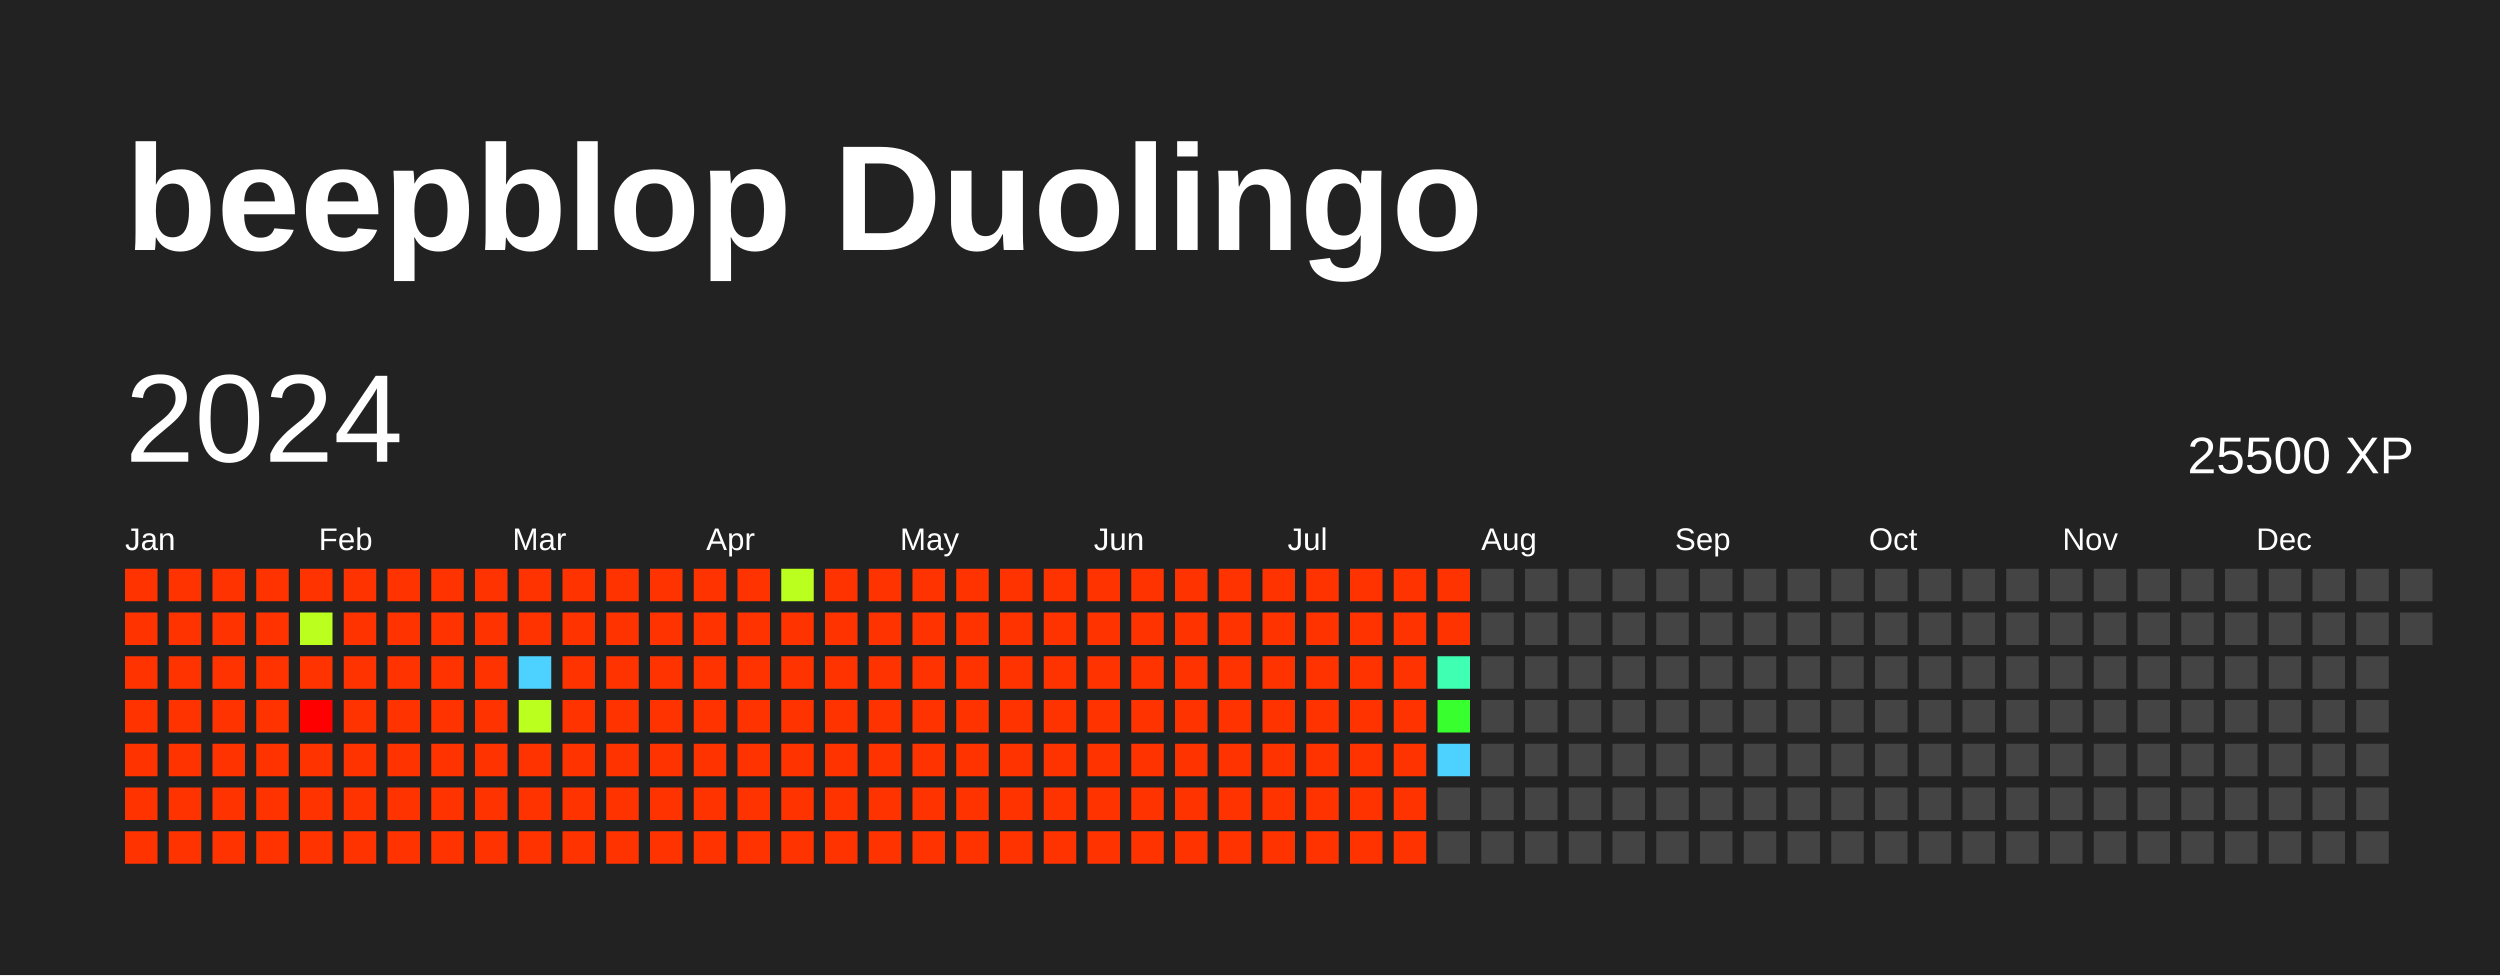
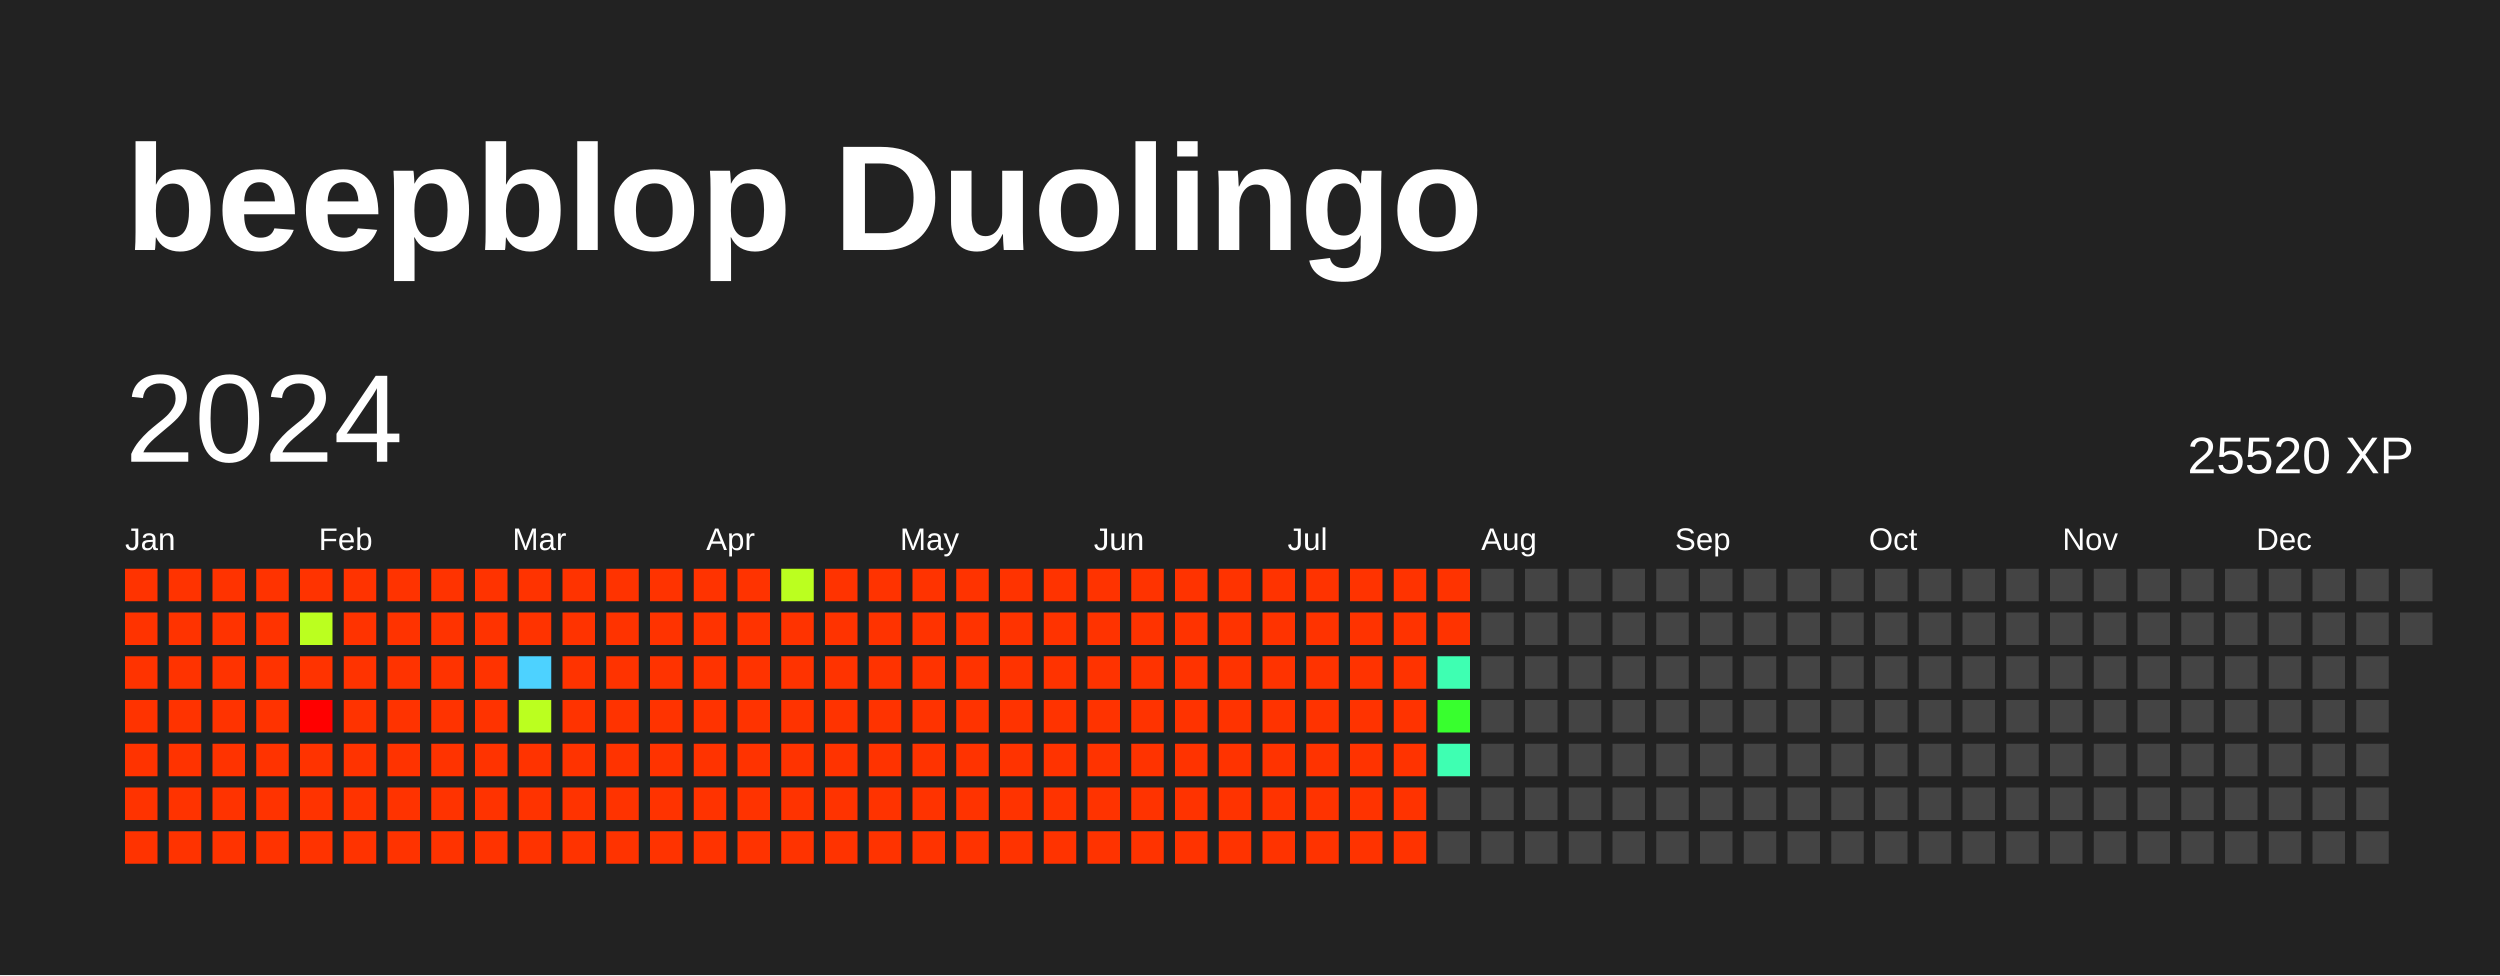
<svg xmlns="http://www.w3.org/2000/svg" baseProfile="full" height="78mm" version="1.1" viewBox="0,0,200,78" width="200mm">
  <defs />
  <rect fill="#222222" height="78" width="200" x="0" y="0" />
  <text fill="#FFFFFF" style="font-size:12px; font-family:Arial; font-weight:bold;" x="10" y="20">beepblop Duolingo</text>
  <text dominant-baseline="hanging" fill="#FFFFFF" style="font-size:10.0px; font-family:Arial;" x="10" y="30">2024</text>
-   <text dominant-baseline="hanging" fill="#FFFFFF" style="font-size:4.125px; font-family:Arial;" x="175" y="35">25500 XP</text>
+   <text dominant-baseline="hanging" fill="#FFFFFF" style="font-size:4.125px; font-family:Arial;" x="175" y="35">25520 XP</text>
  <text fill="#FFFFFF" style="font-size:2.5px; font-family:Arial" x="10.0" y="44">Jan</text>
  <text fill="#FFFFFF" style="font-size:2.5px; font-family:Arial" x="25.5" y="44">Feb</text>
  <text fill="#FFFFFF" style="font-size:2.5px; font-family:Arial" x="41.0" y="44">Mar</text>
  <text fill="#FFFFFF" style="font-size:2.5px; font-family:Arial" x="56.5" y="44">Apr</text>
  <text fill="#FFFFFF" style="font-size:2.5px; font-family:Arial" x="72.0" y="44">May</text>
  <text fill="#FFFFFF" style="font-size:2.5px; font-family:Arial" x="87.5" y="44">Jun</text>
  <text fill="#FFFFFF" style="font-size:2.5px; font-family:Arial" x="103.0" y="44">Jul</text>
  <text fill="#FFFFFF" style="font-size:2.5px; font-family:Arial" x="118.5" y="44">Aug</text>
  <text fill="#FFFFFF" style="font-size:2.5px; font-family:Arial" x="134.0" y="44">Sep</text>
  <text fill="#FFFFFF" style="font-size:2.5px; font-family:Arial" x="149.5" y="44">Oct</text>
  <text fill="#FFFFFF" style="font-size:2.5px; font-family:Arial" x="165.0" y="44">Nov</text>
  <text fill="#FFFFFF" style="font-size:2.5px; font-family:Arial" x="180.5" y="44">Dec</text>
  <rect fill="#ff3300" height="2.6" width="2.6" x="10.0" y="45.5" />
  <rect fill="#ff3300" height="2.6" width="2.6" x="10.0" y="49.0" />
  <rect fill="#ff3300" height="2.6" width="2.6" x="10.0" y="52.5" />
  <rect fill="#ff3300" height="2.6" width="2.6" x="10.0" y="56.0" />
  <rect fill="#ff3300" height="2.6" width="2.6" x="10.0" y="59.5" />
  <rect fill="#ff3300" height="2.6" width="2.6" x="10.0" y="63.0" />
  <rect fill="#ff3300" height="2.6" width="2.6" x="10.0" y="66.5" />
  <rect fill="#ff3300" height="2.6" width="2.6" x="13.5" y="45.5" />
  <rect fill="#ff3300" height="2.6" width="2.6" x="13.5" y="49.0" />
  <rect fill="#ff3300" height="2.6" width="2.6" x="13.5" y="52.5" />
  <rect fill="#ff3300" height="2.6" width="2.6" x="13.5" y="56.0" />
  <rect fill="#ff3300" height="2.6" width="2.6" x="13.5" y="59.5" />
  <rect fill="#ff3300" height="2.6" width="2.6" x="13.5" y="63.0" />
  <rect fill="#ff3300" height="2.6" width="2.6" x="13.5" y="66.5" />
  <rect fill="#ff3300" height="2.6" width="2.6" x="17.0" y="45.5" />
  <rect fill="#ff3300" height="2.6" width="2.6" x="17.0" y="49.0" />
  <rect fill="#ff3300" height="2.6" width="2.6" x="17.0" y="52.5" />
  <rect fill="#ff3300" height="2.6" width="2.6" x="17.0" y="56.0" />
  <rect fill="#ff3300" height="2.6" width="2.6" x="17.0" y="59.5" />
  <rect fill="#ff3300" height="2.6" width="2.6" x="17.0" y="63.0" />
  <rect fill="#ff3300" height="2.6" width="2.6" x="17.0" y="66.5" />
  <rect fill="#ff3300" height="2.6" width="2.6" x="20.5" y="45.5" />
  <rect fill="#ff3300" height="2.6" width="2.6" x="20.5" y="49.0" />
  <rect fill="#ff3300" height="2.6" width="2.6" x="20.5" y="52.5" />
  <rect fill="#ff3300" height="2.6" width="2.6" x="20.5" y="56.0" />
  <rect fill="#ff3300" height="2.6" width="2.6" x="20.5" y="59.5" />
  <rect fill="#ff3300" height="2.6" width="2.6" x="20.5" y="63.0" />
  <rect fill="#ff3300" height="2.6" width="2.6" x="20.5" y="66.5" />
  <rect fill="#ff3300" height="2.6" width="2.6" x="24.0" y="45.5" />
  <rect fill="#bbff1f" height="2.6" width="2.6" x="24.0" y="49.0" />
  <rect fill="#ff3300" height="2.6" width="2.6" x="24.0" y="52.5" />
  <rect fill="red" height="2.6" width="2.6" x="24.0" y="56.0" />
  <rect fill="#ff3300" height="2.6" width="2.6" x="24.0" y="59.5" />
  <rect fill="#ff3300" height="2.6" width="2.6" x="24.0" y="63.0" />
  <rect fill="#ff3300" height="2.6" width="2.6" x="24.0" y="66.5" />
  <rect fill="#ff3300" height="2.6" width="2.6" x="27.5" y="45.5" />
  <rect fill="#ff3300" height="2.6" width="2.6" x="27.5" y="49.0" />
  <rect fill="#ff3300" height="2.6" width="2.6" x="27.5" y="52.5" />
  <rect fill="#ff3300" height="2.6" width="2.6" x="27.5" y="56.0" />
  <rect fill="#ff3300" height="2.6" width="2.6" x="27.5" y="59.5" />
  <rect fill="#ff3300" height="2.6" width="2.6" x="27.5" y="63.0" />
  <rect fill="#ff3300" height="2.6" width="2.6" x="27.5" y="66.5" />
  <rect fill="#ff3300" height="2.6" width="2.6" x="31.0" y="45.5" />
  <rect fill="#ff3300" height="2.6" width="2.6" x="31.0" y="49.0" />
  <rect fill="#ff3300" height="2.6" width="2.6" x="31.0" y="52.5" />
  <rect fill="#ff3300" height="2.6" width="2.6" x="31.0" y="56.0" />
  <rect fill="#ff3300" height="2.6" width="2.6" x="31.0" y="59.5" />
  <rect fill="#ff3300" height="2.6" width="2.6" x="31.0" y="63.0" />
  <rect fill="#ff3300" height="2.6" width="2.6" x="31.0" y="66.5" />
  <rect fill="#ff3300" height="2.6" width="2.6" x="34.5" y="45.5" />
  <rect fill="#ff3300" height="2.6" width="2.6" x="34.5" y="49.0" />
  <rect fill="#ff3300" height="2.6" width="2.6" x="34.5" y="52.5" />
  <rect fill="#ff3300" height="2.6" width="2.6" x="34.5" y="56.0" />
  <rect fill="#ff3300" height="2.6" width="2.6" x="34.5" y="59.5" />
  <rect fill="#ff3300" height="2.6" width="2.6" x="34.5" y="63.0" />
  <rect fill="#ff3300" height="2.6" width="2.6" x="34.5" y="66.5" />
  <rect fill="#ff3300" height="2.6" width="2.6" x="38.0" y="45.5" />
  <rect fill="#ff3300" height="2.6" width="2.6" x="38.0" y="49.0" />
  <rect fill="#ff3300" height="2.6" width="2.6" x="38.0" y="52.5" />
  <rect fill="#ff3300" height="2.6" width="2.6" x="38.0" y="56.0" />
  <rect fill="#ff3300" height="2.6" width="2.6" x="38.0" y="59.5" />
  <rect fill="#ff3300" height="2.6" width="2.6" x="38.0" y="63.0" />
  <rect fill="#ff3300" height="2.6" width="2.6" x="38.0" y="66.5" />
  <rect fill="#ff3300" height="2.6" width="2.6" x="41.5" y="45.5" />
  <rect fill="#ff3300" height="2.6" width="2.6" x="41.5" y="49.0" />
  <rect fill="#4dd2ff" height="2.6" width="2.6" x="41.5" y="52.5" />
  <rect fill="#bbff1f" height="2.6" width="2.6" x="41.5" y="56.0" />
  <rect fill="#ff3300" height="2.6" width="2.6" x="41.5" y="59.5" />
  <rect fill="#ff3300" height="2.6" width="2.6" x="41.5" y="63.0" />
  <rect fill="#ff3300" height="2.6" width="2.6" x="41.5" y="66.5" />
  <rect fill="#ff3300" height="2.6" width="2.6" x="45.0" y="45.5" />
  <rect fill="#ff3300" height="2.6" width="2.6" x="45.0" y="49.0" />
  <rect fill="#ff3300" height="2.6" width="2.6" x="45.0" y="52.5" />
  <rect fill="#ff3300" height="2.6" width="2.6" x="45.0" y="56.0" />
  <rect fill="#ff3300" height="2.6" width="2.6" x="45.0" y="59.5" />
  <rect fill="#ff3300" height="2.6" width="2.6" x="45.0" y="63.0" />
  <rect fill="#ff3300" height="2.6" width="2.6" x="45.0" y="66.5" />
  <rect fill="#ff3300" height="2.6" width="2.6" x="48.5" y="45.5" />
  <rect fill="#ff3300" height="2.6" width="2.6" x="48.5" y="49.0" />
  <rect fill="#ff3300" height="2.6" width="2.6" x="48.5" y="52.5" />
  <rect fill="#ff3300" height="2.6" width="2.6" x="48.5" y="56.0" />
  <rect fill="#ff3300" height="2.6" width="2.6" x="48.5" y="59.5" />
  <rect fill="#ff3300" height="2.6" width="2.6" x="48.5" y="63.0" />
  <rect fill="#ff3300" height="2.6" width="2.6" x="48.5" y="66.5" />
  <rect fill="#ff3300" height="2.6" width="2.6" x="52.0" y="45.5" />
  <rect fill="#ff3300" height="2.6" width="2.6" x="52.0" y="49.0" />
  <rect fill="#ff3300" height="2.6" width="2.6" x="52.0" y="52.5" />
  <rect fill="#ff3300" height="2.6" width="2.6" x="52.0" y="56.0" />
  <rect fill="#ff3300" height="2.6" width="2.6" x="52.0" y="59.5" />
  <rect fill="#ff3300" height="2.6" width="2.6" x="52.0" y="63.0" />
  <rect fill="#ff3300" height="2.6" width="2.6" x="52.0" y="66.5" />
  <rect fill="#ff3300" height="2.6" width="2.6" x="55.5" y="45.5" />
  <rect fill="#ff3300" height="2.6" width="2.6" x="55.5" y="49.0" />
  <rect fill="#ff3300" height="2.6" width="2.6" x="55.5" y="52.5" />
  <rect fill="#ff3300" height="2.6" width="2.6" x="55.5" y="56.0" />
  <rect fill="#ff3300" height="2.6" width="2.6" x="55.5" y="59.5" />
  <rect fill="#ff3300" height="2.6" width="2.6" x="55.5" y="63.0" />
  <rect fill="#ff3300" height="2.6" width="2.6" x="55.5" y="66.5" />
  <rect fill="#ff3300" height="2.6" width="2.6" x="59.0" y="45.5" />
  <rect fill="#ff3300" height="2.6" width="2.6" x="59.0" y="49.0" />
  <rect fill="#ff3300" height="2.6" width="2.6" x="59.0" y="52.5" />
  <rect fill="#ff3300" height="2.6" width="2.6" x="59.0" y="56.0" />
  <rect fill="#ff3300" height="2.6" width="2.6" x="59.0" y="59.5" />
  <rect fill="#ff3300" height="2.6" width="2.6" x="59.0" y="63.0" />
  <rect fill="#ff3300" height="2.6" width="2.6" x="59.0" y="66.5" />
  <rect fill="#bbff1f" height="2.6" width="2.6" x="62.5" y="45.5" />
  <rect fill="#ff3300" height="2.6" width="2.6" x="62.5" y="49.0" />
  <rect fill="#ff3300" height="2.6" width="2.6" x="62.5" y="52.5" />
  <rect fill="#ff3300" height="2.6" width="2.6" x="62.5" y="56.0" />
  <rect fill="#ff3300" height="2.6" width="2.6" x="62.5" y="59.5" />
  <rect fill="#ff3300" height="2.6" width="2.6" x="62.5" y="63.0" />
  <rect fill="#ff3300" height="2.6" width="2.6" x="62.5" y="66.5" />
  <rect fill="#ff3300" height="2.6" width="2.6" x="66.0" y="45.5" />
  <rect fill="#ff3300" height="2.6" width="2.6" x="66.0" y="49.0" />
  <rect fill="#ff3300" height="2.6" width="2.6" x="66.0" y="52.5" />
  <rect fill="#ff3300" height="2.6" width="2.6" x="66.0" y="56.0" />
  <rect fill="#ff3300" height="2.6" width="2.6" x="66.0" y="59.5" />
  <rect fill="#ff3300" height="2.6" width="2.6" x="66.0" y="63.0" />
  <rect fill="#ff3300" height="2.6" width="2.6" x="66.0" y="66.5" />
  <rect fill="#ff3300" height="2.6" width="2.6" x="69.5" y="45.5" />
  <rect fill="#ff3300" height="2.6" width="2.6" x="69.5" y="49.0" />
  <rect fill="#ff3300" height="2.6" width="2.6" x="69.5" y="52.5" />
  <rect fill="#ff3300" height="2.6" width="2.6" x="69.5" y="56.0" />
  <rect fill="#ff3300" height="2.6" width="2.6" x="69.5" y="59.5" />
  <rect fill="#ff3300" height="2.6" width="2.6" x="69.5" y="63.0" />
  <rect fill="#ff3300" height="2.6" width="2.6" x="69.5" y="66.5" />
  <rect fill="#ff3300" height="2.6" width="2.6" x="73.0" y="45.5" />
  <rect fill="#ff3300" height="2.6" width="2.6" x="73.0" y="49.0" />
  <rect fill="#ff3300" height="2.6" width="2.6" x="73.0" y="52.5" />
  <rect fill="#ff3300" height="2.6" width="2.6" x="73.0" y="56.0" />
  <rect fill="#ff3300" height="2.6" width="2.6" x="73.0" y="59.5" />
  <rect fill="#ff3300" height="2.6" width="2.6" x="73.0" y="63.0" />
  <rect fill="#ff3300" height="2.6" width="2.6" x="73.0" y="66.5" />
  <rect fill="#ff3300" height="2.6" width="2.6" x="76.5" y="45.5" />
  <rect fill="#ff3300" height="2.6" width="2.6" x="76.5" y="49.0" />
  <rect fill="#ff3300" height="2.6" width="2.6" x="76.5" y="52.5" />
  <rect fill="#ff3300" height="2.6" width="2.6" x="76.5" y="56.0" />
  <rect fill="#ff3300" height="2.6" width="2.6" x="76.5" y="59.5" />
  <rect fill="#ff3300" height="2.6" width="2.6" x="76.5" y="63.0" />
  <rect fill="#ff3300" height="2.6" width="2.6" x="76.5" y="66.5" />
  <rect fill="#ff3300" height="2.6" width="2.6" x="80.0" y="45.5" />
  <rect fill="#ff3300" height="2.6" width="2.6" x="80.0" y="49.0" />
  <rect fill="#ff3300" height="2.6" width="2.6" x="80.0" y="52.5" />
  <rect fill="#ff3300" height="2.6" width="2.6" x="80.0" y="56.0" />
  <rect fill="#ff3300" height="2.6" width="2.6" x="80.0" y="59.5" />
  <rect fill="#ff3300" height="2.6" width="2.6" x="80.0" y="63.0" />
  <rect fill="#ff3300" height="2.6" width="2.6" x="80.0" y="66.5" />
  <rect fill="#ff3300" height="2.6" width="2.6" x="83.5" y="45.5" />
  <rect fill="#ff3300" height="2.6" width="2.6" x="83.5" y="49.0" />
  <rect fill="#ff3300" height="2.6" width="2.6" x="83.5" y="52.5" />
  <rect fill="#ff3300" height="2.6" width="2.6" x="83.5" y="56.0" />
  <rect fill="#ff3300" height="2.6" width="2.6" x="83.5" y="59.5" />
  <rect fill="#ff3300" height="2.6" width="2.6" x="83.5" y="63.0" />
  <rect fill="#ff3300" height="2.6" width="2.6" x="83.5" y="66.5" />
  <rect fill="#ff3300" height="2.6" width="2.6" x="87.0" y="45.5" />
  <rect fill="#ff3300" height="2.6" width="2.6" x="87.0" y="49.0" />
  <rect fill="#ff3300" height="2.6" width="2.6" x="87.0" y="52.5" />
  <rect fill="#ff3300" height="2.6" width="2.6" x="87.0" y="56.0" />
  <rect fill="#ff3300" height="2.6" width="2.6" x="87.0" y="59.5" />
  <rect fill="#ff3300" height="2.6" width="2.6" x="87.0" y="63.0" />
  <rect fill="#ff3300" height="2.6" width="2.6" x="87.0" y="66.5" />
  <rect fill="#ff3300" height="2.6" width="2.6" x="90.5" y="45.5" />
  <rect fill="#ff3300" height="2.6" width="2.6" x="90.5" y="49.0" />
  <rect fill="#ff3300" height="2.6" width="2.6" x="90.5" y="52.5" />
  <rect fill="#ff3300" height="2.6" width="2.6" x="90.5" y="56.0" />
  <rect fill="#ff3300" height="2.6" width="2.6" x="90.5" y="59.5" />
  <rect fill="#ff3300" height="2.6" width="2.6" x="90.5" y="63.0" />
  <rect fill="#ff3300" height="2.6" width="2.6" x="90.5" y="66.5" />
  <rect fill="#ff3300" height="2.6" width="2.6" x="94.0" y="45.5" />
  <rect fill="#ff3300" height="2.6" width="2.6" x="94.0" y="49.0" />
  <rect fill="#ff3300" height="2.6" width="2.6" x="94.0" y="52.5" />
  <rect fill="#ff3300" height="2.6" width="2.6" x="94.0" y="56.0" />
  <rect fill="#ff3300" height="2.6" width="2.6" x="94.0" y="59.5" />
  <rect fill="#ff3300" height="2.6" width="2.6" x="94.0" y="63.0" />
  <rect fill="#ff3300" height="2.6" width="2.6" x="94.0" y="66.5" />
  <rect fill="#ff3300" height="2.6" width="2.6" x="97.5" y="45.5" />
  <rect fill="#ff3300" height="2.6" width="2.6" x="97.5" y="49.0" />
  <rect fill="#ff3300" height="2.6" width="2.6" x="97.5" y="52.5" />
  <rect fill="#ff3300" height="2.6" width="2.6" x="97.5" y="56.0" />
  <rect fill="#ff3300" height="2.6" width="2.6" x="97.5" y="59.5" />
  <rect fill="#ff3300" height="2.6" width="2.6" x="97.5" y="63.0" />
  <rect fill="#ff3300" height="2.6" width="2.6" x="97.5" y="66.5" />
  <rect fill="#ff3300" height="2.6" width="2.6" x="101.0" y="45.5" />
  <rect fill="#ff3300" height="2.6" width="2.6" x="101.0" y="49.0" />
  <rect fill="#ff3300" height="2.6" width="2.6" x="101.0" y="52.5" />
  <rect fill="#ff3300" height="2.6" width="2.6" x="101.0" y="56.0" />
  <rect fill="#ff3300" height="2.6" width="2.6" x="101.0" y="59.5" />
  <rect fill="#ff3300" height="2.6" width="2.6" x="101.0" y="63.0" />
  <rect fill="#ff3300" height="2.6" width="2.6" x="101.0" y="66.5" />
  <rect fill="#ff3300" height="2.6" width="2.6" x="104.5" y="45.5" />
  <rect fill="#ff3300" height="2.6" width="2.6" x="104.5" y="49.0" />
  <rect fill="#ff3300" height="2.6" width="2.6" x="104.5" y="52.5" />
  <rect fill="#ff3300" height="2.6" width="2.6" x="104.5" y="56.0" />
  <rect fill="#ff3300" height="2.6" width="2.6" x="104.5" y="59.5" />
  <rect fill="#ff3300" height="2.6" width="2.6" x="104.5" y="63.0" />
  <rect fill="#ff3300" height="2.6" width="2.6" x="104.5" y="66.5" />
  <rect fill="#ff3300" height="2.6" width="2.6" x="108.0" y="45.5" />
  <rect fill="#ff3300" height="2.6" width="2.6" x="108.0" y="49.0" />
  <rect fill="#ff3300" height="2.6" width="2.6" x="108.0" y="52.5" />
  <rect fill="#ff3300" height="2.6" width="2.6" x="108.0" y="56.0" />
  <rect fill="#ff3300" height="2.6" width="2.6" x="108.0" y="59.5" />
  <rect fill="#ff3300" height="2.6" width="2.6" x="108.0" y="63.0" />
  <rect fill="#ff3300" height="2.6" width="2.6" x="108.0" y="66.5" />
  <rect fill="#ff3300" height="2.6" width="2.6" x="111.5" y="45.5" />
  <rect fill="#ff3300" height="2.6" width="2.6" x="111.5" y="49.0" />
  <rect fill="#ff3300" height="2.6" width="2.6" x="111.5" y="52.5" />
  <rect fill="#ff3300" height="2.6" width="2.6" x="111.5" y="56.0" />
  <rect fill="#ff3300" height="2.6" width="2.6" x="111.5" y="59.5" />
  <rect fill="#ff3300" height="2.6" width="2.6" x="111.5" y="63.0" />
  <rect fill="#ff3300" height="2.6" width="2.6" x="111.5" y="66.5" />
  <rect fill="#ff3300" height="2.6" width="2.6" x="115.0" y="45.5" />
  <rect fill="#ff3300" height="2.6" width="2.6" x="115.0" y="49.0" />
  <rect fill="#3effb2" height="2.6" width="2.6" x="115.0" y="52.5" />
  <rect fill="#38ff2e" height="2.6" width="2.6" x="115.0" y="56.0" />
-   <rect fill="#4dd2ff" height="2.6" width="2.6" x="115.0" y="59.5" />
+   <rect fill="#3effb2" height="2.6" width="2.6" x="115.0" y="59.5" />
  <rect fill="#444444" height="2.6" width="2.6" x="115.0" y="63.0" />
  <rect fill="#444444" height="2.6" width="2.6" x="115.0" y="66.5" />
  <rect fill="#444444" height="2.6" width="2.6" x="118.5" y="45.5" />
  <rect fill="#444444" height="2.6" width="2.6" x="118.5" y="49.0" />
  <rect fill="#444444" height="2.6" width="2.6" x="118.5" y="52.5" />
  <rect fill="#444444" height="2.6" width="2.6" x="118.5" y="56.0" />
  <rect fill="#444444" height="2.6" width="2.6" x="118.5" y="59.5" />
  <rect fill="#444444" height="2.6" width="2.6" x="118.5" y="63.0" />
  <rect fill="#444444" height="2.6" width="2.6" x="118.5" y="66.5" />
  <rect fill="#444444" height="2.6" width="2.6" x="122.0" y="45.5" />
  <rect fill="#444444" height="2.6" width="2.6" x="122.0" y="49.0" />
  <rect fill="#444444" height="2.6" width="2.6" x="122.0" y="52.5" />
  <rect fill="#444444" height="2.6" width="2.6" x="122.0" y="56.0" />
  <rect fill="#444444" height="2.6" width="2.6" x="122.0" y="59.5" />
  <rect fill="#444444" height="2.6" width="2.6" x="122.0" y="63.0" />
  <rect fill="#444444" height="2.6" width="2.6" x="122.0" y="66.5" />
  <rect fill="#444444" height="2.6" width="2.6" x="125.5" y="45.5" />
  <rect fill="#444444" height="2.6" width="2.6" x="125.5" y="49.0" />
  <rect fill="#444444" height="2.6" width="2.6" x="125.5" y="52.5" />
  <rect fill="#444444" height="2.6" width="2.6" x="125.5" y="56.0" />
  <rect fill="#444444" height="2.6" width="2.6" x="125.5" y="59.5" />
  <rect fill="#444444" height="2.6" width="2.6" x="125.5" y="63.0" />
  <rect fill="#444444" height="2.6" width="2.6" x="125.5" y="66.5" />
  <rect fill="#444444" height="2.6" width="2.6" x="129.0" y="45.5" />
  <rect fill="#444444" height="2.6" width="2.6" x="129.0" y="49.0" />
  <rect fill="#444444" height="2.6" width="2.6" x="129.0" y="52.5" />
  <rect fill="#444444" height="2.6" width="2.6" x="129.0" y="56.0" />
  <rect fill="#444444" height="2.6" width="2.6" x="129.0" y="59.5" />
  <rect fill="#444444" height="2.6" width="2.6" x="129.0" y="63.0" />
  <rect fill="#444444" height="2.6" width="2.6" x="129.0" y="66.5" />
  <rect fill="#444444" height="2.6" width="2.6" x="132.5" y="45.5" />
  <rect fill="#444444" height="2.6" width="2.6" x="132.5" y="49.0" />
  <rect fill="#444444" height="2.6" width="2.6" x="132.5" y="52.5" />
  <rect fill="#444444" height="2.6" width="2.6" x="132.5" y="56.0" />
  <rect fill="#444444" height="2.6" width="2.6" x="132.5" y="59.5" />
  <rect fill="#444444" height="2.6" width="2.6" x="132.5" y="63.0" />
  <rect fill="#444444" height="2.6" width="2.6" x="132.5" y="66.5" />
  <rect fill="#444444" height="2.6" width="2.6" x="136.0" y="45.5" />
  <rect fill="#444444" height="2.6" width="2.6" x="136.0" y="49.0" />
  <rect fill="#444444" height="2.6" width="2.6" x="136.0" y="52.5" />
  <rect fill="#444444" height="2.6" width="2.6" x="136.0" y="56.0" />
  <rect fill="#444444" height="2.6" width="2.6" x="136.0" y="59.5" />
  <rect fill="#444444" height="2.6" width="2.6" x="136.0" y="63.0" />
  <rect fill="#444444" height="2.6" width="2.6" x="136.0" y="66.5" />
  <rect fill="#444444" height="2.6" width="2.6" x="139.5" y="45.5" />
  <rect fill="#444444" height="2.6" width="2.6" x="139.5" y="49.0" />
  <rect fill="#444444" height="2.6" width="2.6" x="139.5" y="52.5" />
  <rect fill="#444444" height="2.6" width="2.6" x="139.5" y="56.0" />
  <rect fill="#444444" height="2.6" width="2.6" x="139.5" y="59.5" />
  <rect fill="#444444" height="2.6" width="2.6" x="139.5" y="63.0" />
  <rect fill="#444444" height="2.6" width="2.6" x="139.5" y="66.5" />
  <rect fill="#444444" height="2.6" width="2.6" x="143.0" y="45.5" />
  <rect fill="#444444" height="2.6" width="2.6" x="143.0" y="49.0" />
  <rect fill="#444444" height="2.6" width="2.6" x="143.0" y="52.5" />
  <rect fill="#444444" height="2.6" width="2.6" x="143.0" y="56.0" />
  <rect fill="#444444" height="2.6" width="2.6" x="143.0" y="59.5" />
  <rect fill="#444444" height="2.6" width="2.6" x="143.0" y="63.0" />
  <rect fill="#444444" height="2.6" width="2.6" x="143.0" y="66.5" />
  <rect fill="#444444" height="2.6" width="2.6" x="146.5" y="45.5" />
  <rect fill="#444444" height="2.6" width="2.6" x="146.5" y="49.0" />
  <rect fill="#444444" height="2.6" width="2.6" x="146.5" y="52.5" />
  <rect fill="#444444" height="2.6" width="2.6" x="146.5" y="56.0" />
  <rect fill="#444444" height="2.6" width="2.6" x="146.5" y="59.5" />
  <rect fill="#444444" height="2.6" width="2.6" x="146.5" y="63.0" />
  <rect fill="#444444" height="2.6" width="2.6" x="146.5" y="66.5" />
  <rect fill="#444444" height="2.6" width="2.6" x="150.0" y="45.5" />
  <rect fill="#444444" height="2.6" width="2.6" x="150.0" y="49.0" />
  <rect fill="#444444" height="2.6" width="2.6" x="150.0" y="52.5" />
  <rect fill="#444444" height="2.6" width="2.6" x="150.0" y="56.0" />
  <rect fill="#444444" height="2.6" width="2.6" x="150.0" y="59.5" />
  <rect fill="#444444" height="2.6" width="2.6" x="150.0" y="63.0" />
  <rect fill="#444444" height="2.6" width="2.6" x="150.0" y="66.5" />
  <rect fill="#444444" height="2.6" width="2.6" x="153.5" y="45.5" />
  <rect fill="#444444" height="2.6" width="2.6" x="153.5" y="49.0" />
  <rect fill="#444444" height="2.6" width="2.6" x="153.5" y="52.5" />
  <rect fill="#444444" height="2.6" width="2.6" x="153.5" y="56.0" />
  <rect fill="#444444" height="2.6" width="2.6" x="153.5" y="59.5" />
  <rect fill="#444444" height="2.6" width="2.6" x="153.5" y="63.0" />
  <rect fill="#444444" height="2.6" width="2.6" x="153.5" y="66.5" />
  <rect fill="#444444" height="2.6" width="2.6" x="157.0" y="45.5" />
  <rect fill="#444444" height="2.6" width="2.6" x="157.0" y="49.0" />
  <rect fill="#444444" height="2.6" width="2.6" x="157.0" y="52.5" />
  <rect fill="#444444" height="2.6" width="2.6" x="157.0" y="56.0" />
  <rect fill="#444444" height="2.6" width="2.6" x="157.0" y="59.5" />
  <rect fill="#444444" height="2.6" width="2.6" x="157.0" y="63.0" />
  <rect fill="#444444" height="2.6" width="2.6" x="157.0" y="66.5" />
  <rect fill="#444444" height="2.6" width="2.6" x="160.5" y="45.5" />
  <rect fill="#444444" height="2.6" width="2.6" x="160.5" y="49.0" />
  <rect fill="#444444" height="2.6" width="2.6" x="160.5" y="52.5" />
  <rect fill="#444444" height="2.6" width="2.6" x="160.5" y="56.0" />
  <rect fill="#444444" height="2.6" width="2.6" x="160.5" y="59.5" />
  <rect fill="#444444" height="2.6" width="2.6" x="160.5" y="63.0" />
  <rect fill="#444444" height="2.6" width="2.6" x="160.5" y="66.5" />
  <rect fill="#444444" height="2.6" width="2.6" x="164.0" y="45.5" />
  <rect fill="#444444" height="2.6" width="2.6" x="164.0" y="49.0" />
  <rect fill="#444444" height="2.6" width="2.6" x="164.0" y="52.5" />
  <rect fill="#444444" height="2.6" width="2.6" x="164.0" y="56.0" />
  <rect fill="#444444" height="2.6" width="2.6" x="164.0" y="59.5" />
  <rect fill="#444444" height="2.6" width="2.6" x="164.0" y="63.0" />
  <rect fill="#444444" height="2.6" width="2.6" x="164.0" y="66.5" />
  <rect fill="#444444" height="2.6" width="2.6" x="167.5" y="45.5" />
  <rect fill="#444444" height="2.6" width="2.6" x="167.5" y="49.0" />
  <rect fill="#444444" height="2.6" width="2.6" x="167.5" y="52.5" />
  <rect fill="#444444" height="2.6" width="2.6" x="167.5" y="56.0" />
  <rect fill="#444444" height="2.6" width="2.6" x="167.5" y="59.5" />
  <rect fill="#444444" height="2.6" width="2.6" x="167.5" y="63.0" />
  <rect fill="#444444" height="2.6" width="2.6" x="167.5" y="66.5" />
  <rect fill="#444444" height="2.6" width="2.6" x="171.0" y="45.5" />
  <rect fill="#444444" height="2.6" width="2.6" x="171.0" y="49.0" />
  <rect fill="#444444" height="2.6" width="2.6" x="171.0" y="52.5" />
  <rect fill="#444444" height="2.6" width="2.6" x="171.0" y="56.0" />
  <rect fill="#444444" height="2.6" width="2.6" x="171.0" y="59.5" />
  <rect fill="#444444" height="2.6" width="2.6" x="171.0" y="63.0" />
  <rect fill="#444444" height="2.6" width="2.6" x="171.0" y="66.5" />
  <rect fill="#444444" height="2.6" width="2.6" x="174.5" y="45.5" />
  <rect fill="#444444" height="2.6" width="2.6" x="174.5" y="49.0" />
  <rect fill="#444444" height="2.6" width="2.6" x="174.5" y="52.5" />
  <rect fill="#444444" height="2.6" width="2.6" x="174.5" y="56.0" />
  <rect fill="#444444" height="2.6" width="2.6" x="174.5" y="59.5" />
  <rect fill="#444444" height="2.6" width="2.6" x="174.5" y="63.0" />
  <rect fill="#444444" height="2.6" width="2.6" x="174.5" y="66.5" />
  <rect fill="#444444" height="2.6" width="2.6" x="178.0" y="45.5" />
  <rect fill="#444444" height="2.6" width="2.6" x="178.0" y="49.0" />
  <rect fill="#444444" height="2.6" width="2.6" x="178.0" y="52.5" />
  <rect fill="#444444" height="2.6" width="2.6" x="178.0" y="56.0" />
  <rect fill="#444444" height="2.6" width="2.6" x="178.0" y="59.5" />
  <rect fill="#444444" height="2.6" width="2.6" x="178.0" y="63.0" />
  <rect fill="#444444" height="2.6" width="2.6" x="178.0" y="66.5" />
  <rect fill="#444444" height="2.6" width="2.6" x="181.5" y="45.5" />
  <rect fill="#444444" height="2.6" width="2.6" x="181.5" y="49.0" />
  <rect fill="#444444" height="2.6" width="2.6" x="181.5" y="52.5" />
  <rect fill="#444444" height="2.6" width="2.6" x="181.5" y="56.0" />
  <rect fill="#444444" height="2.6" width="2.6" x="181.5" y="59.5" />
  <rect fill="#444444" height="2.6" width="2.6" x="181.5" y="63.0" />
  <rect fill="#444444" height="2.6" width="2.6" x="181.5" y="66.5" />
  <rect fill="#444444" height="2.6" width="2.6" x="185.0" y="45.5" />
  <rect fill="#444444" height="2.6" width="2.6" x="185.0" y="49.0" />
  <rect fill="#444444" height="2.6" width="2.6" x="185.0" y="52.5" />
  <rect fill="#444444" height="2.6" width="2.6" x="185.0" y="56.0" />
  <rect fill="#444444" height="2.6" width="2.6" x="185.0" y="59.5" />
  <rect fill="#444444" height="2.6" width="2.6" x="185.0" y="63.0" />
  <rect fill="#444444" height="2.6" width="2.6" x="185.0" y="66.5" />
  <rect fill="#444444" height="2.6" width="2.6" x="188.5" y="45.5" />
  <rect fill="#444444" height="2.6" width="2.6" x="188.5" y="49.0" />
  <rect fill="#444444" height="2.6" width="2.6" x="188.5" y="52.5" />
  <rect fill="#444444" height="2.6" width="2.6" x="188.5" y="56.0" />
  <rect fill="#444444" height="2.6" width="2.6" x="188.5" y="59.5" />
  <rect fill="#444444" height="2.6" width="2.6" x="188.5" y="63.0" />
  <rect fill="#444444" height="2.6" width="2.6" x="188.5" y="66.5" />
  <rect fill="#444444" height="2.6" width="2.6" x="192.0" y="45.5" />
  <rect fill="#444444" height="2.6" width="2.6" x="192.0" y="49.0" />
</svg>
